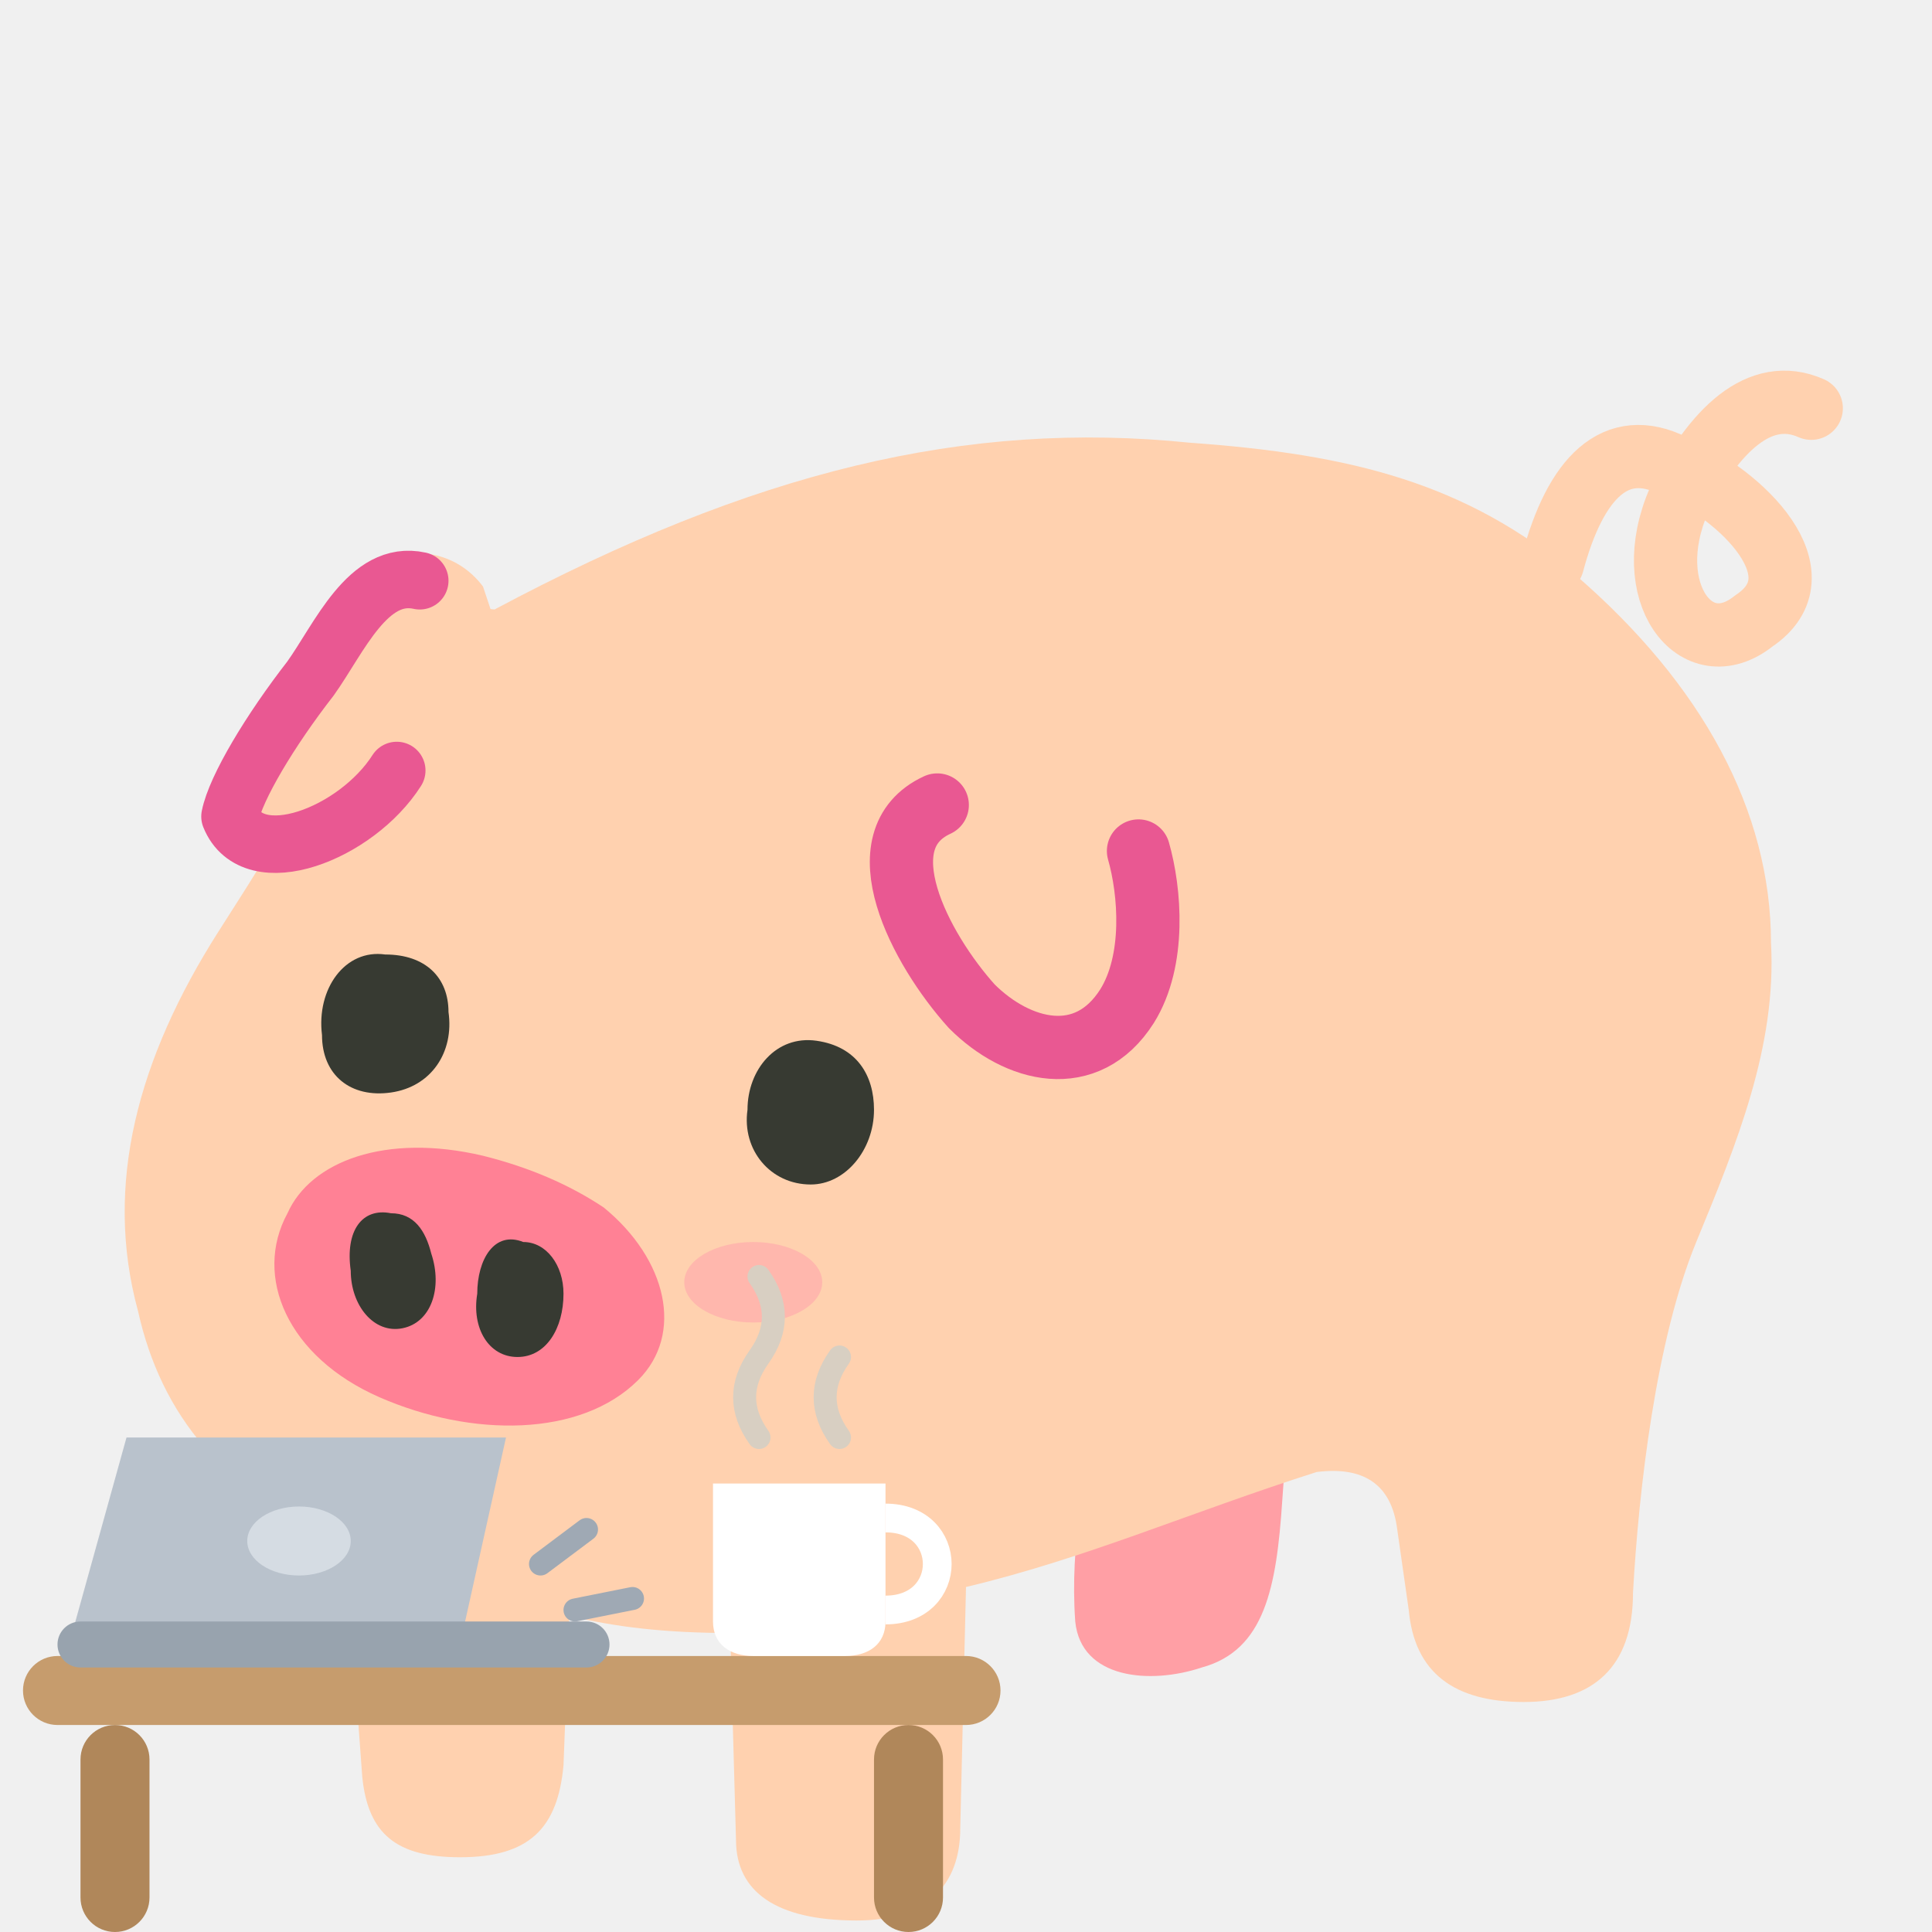
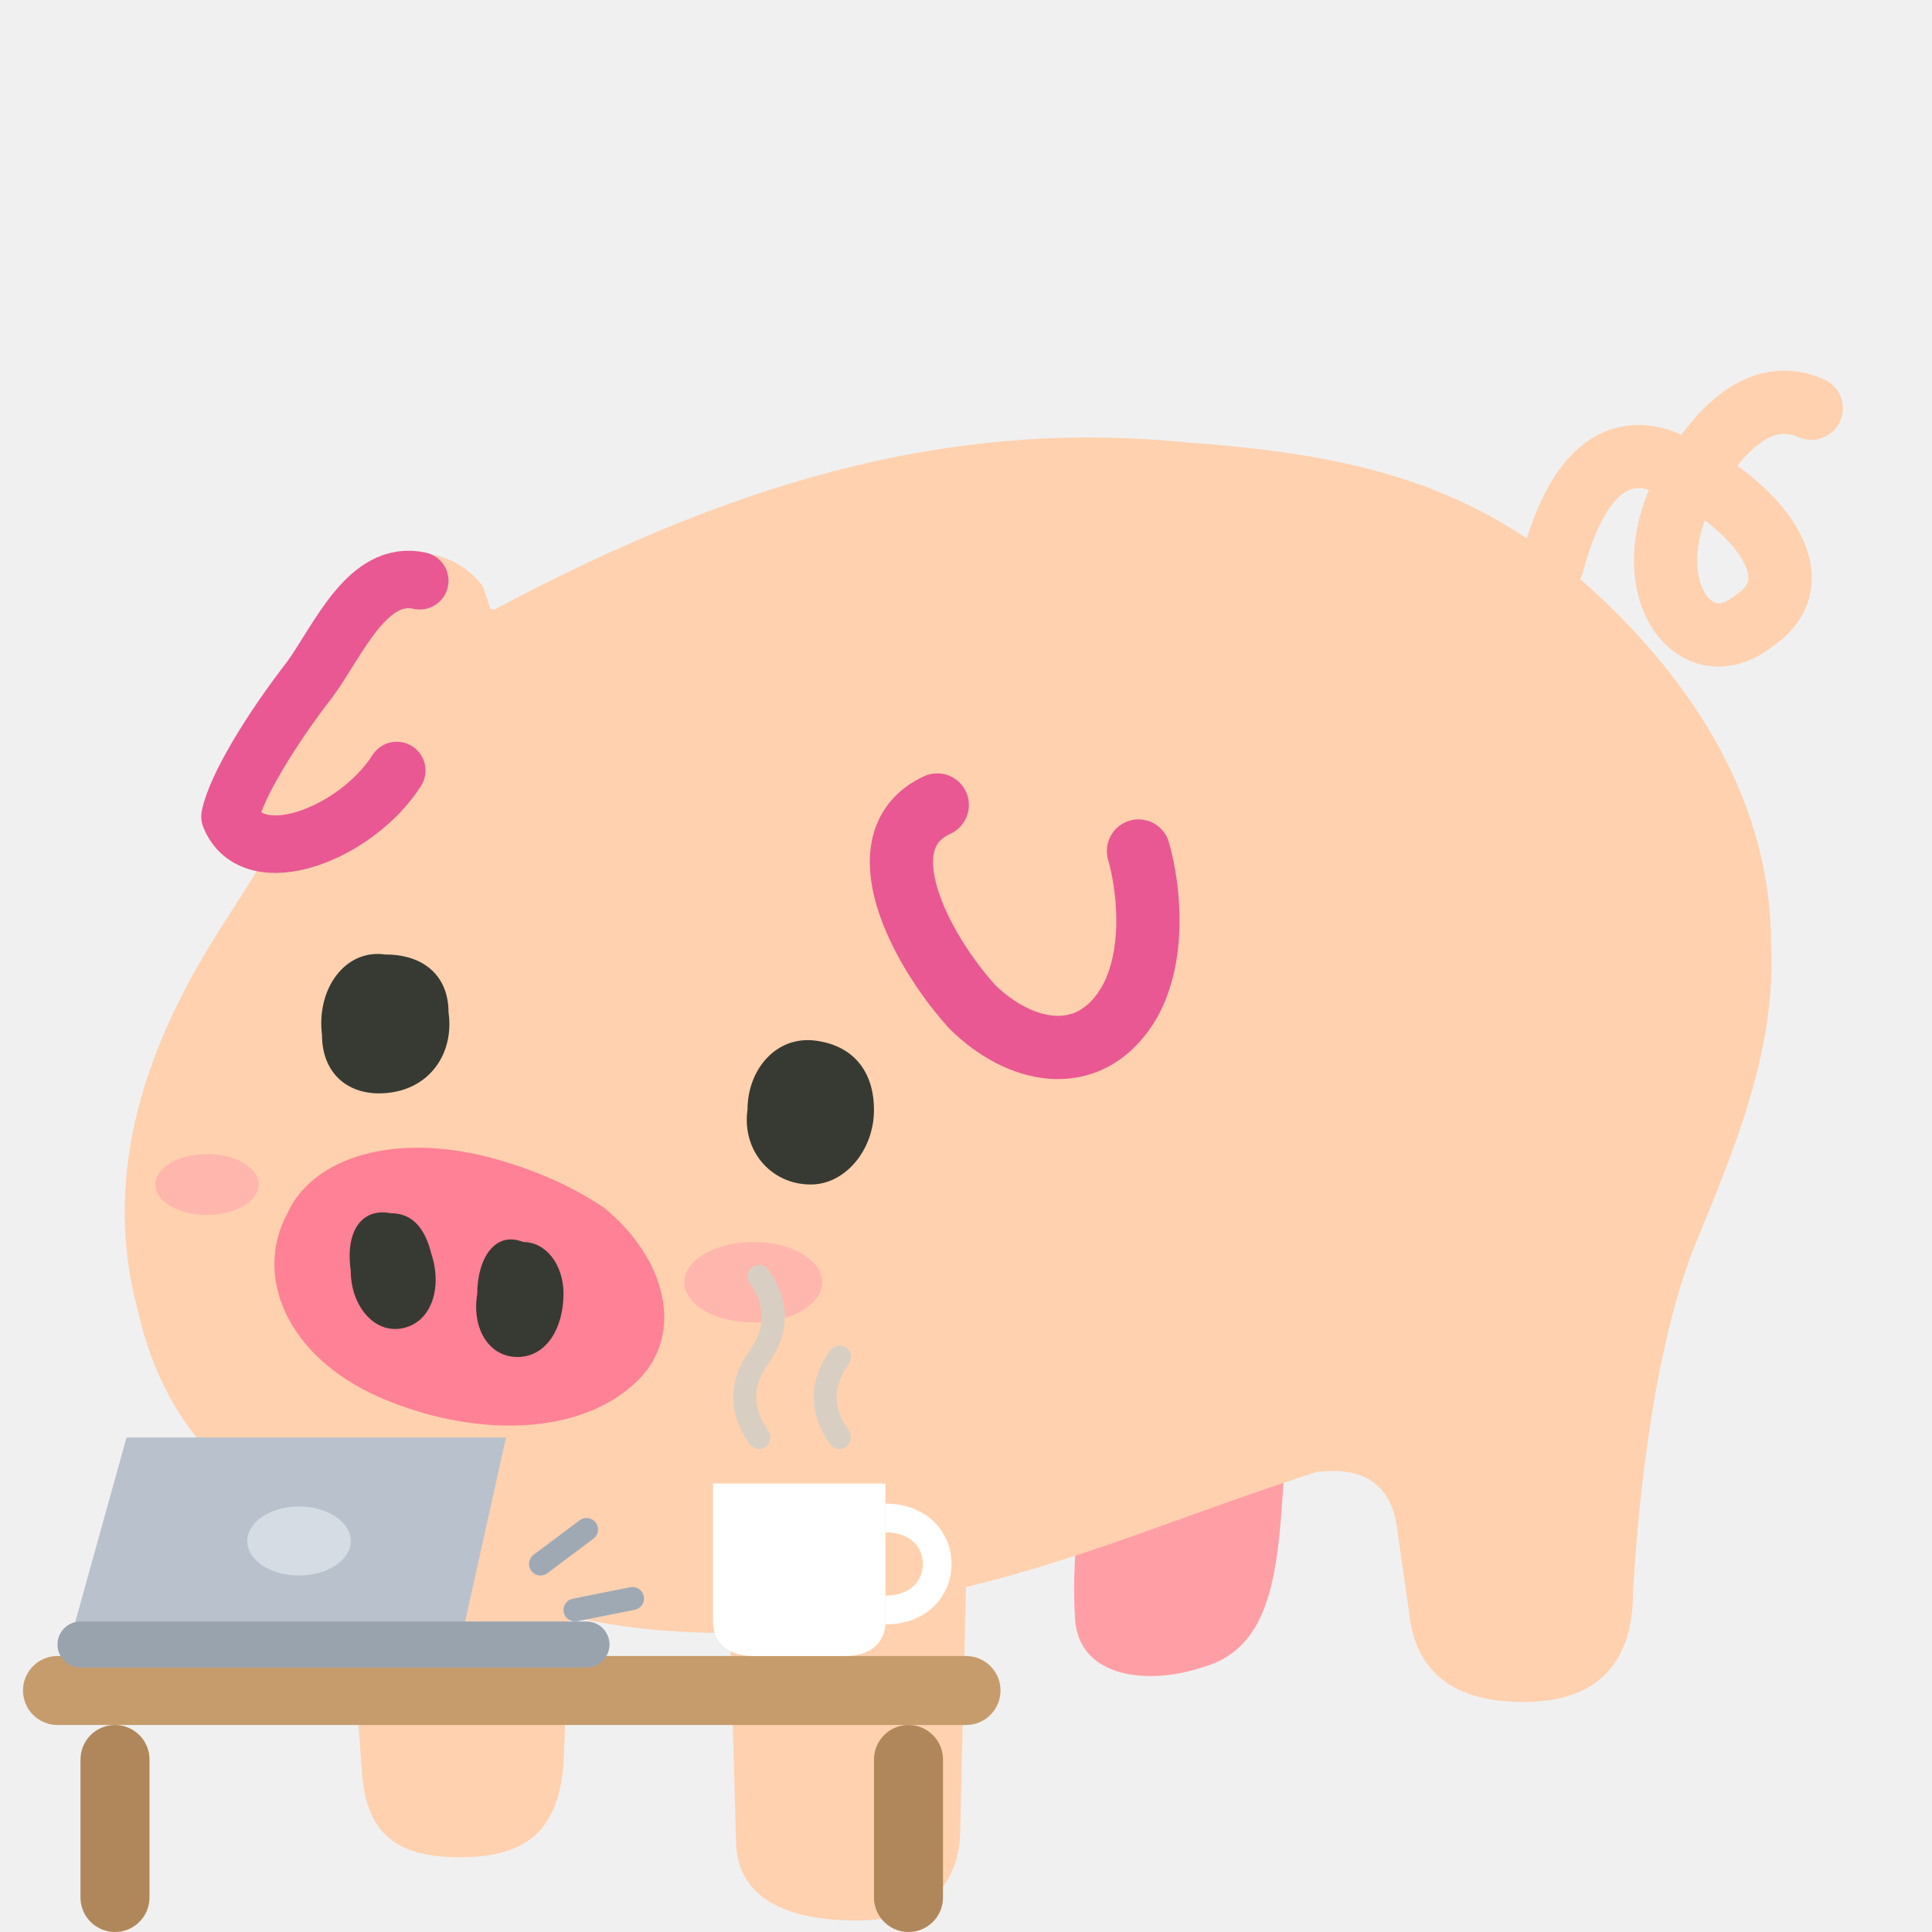
<svg xmlns="http://www.w3.org/2000/svg" viewBox="24 -36 336 336" width="128" height="128" role="img" aria-label="打工">
  <style>
    .eye{animation:blink 4.2s infinite;transform-box:fill-box;transform-origin:50% 50%}
    .tail{animation:wag 1.4s ease-in-out infinite;transform-origin:296px 64px}
    .ear2{animation:flick 5.2s ease-in-out infinite;transform-origin:205px 108px}
    @keyframes blink{0%,90%,100%{transform:scaleY(1)}93%{transform:scaleY(.1)}}
    @keyframes wag{50%{transform:rotate(14deg)}}
    @keyframes flick{0%,80%,100%{transform:rotate(0)}85%{transform:rotate(-12deg)}90%{transform:rotate(4deg)}}
    .type{animation:type .35s ease-in-out infinite;transform-origin:190px 298px}
    .keys{animation:keys .35s steps(2) infinite}
    .steam{animation:steam 2s ease-in-out infinite}
    @keyframes type{50%{transform:translateY(3px) rotate(.8deg)}}
    @keyframes keys{50%{opacity:0}}
    @keyframes steam{0%,100%{opacity:0;transform:translateY(6px)}50%{opacity:.9;transform:translateY(-6px)}}
    @media (prefers-reduced-motion:reduce){*{animation:none!important}}
  </style>
  <g class="type">
    <g class="pig" stroke-linecap="round" stroke-linejoin="round">
      <path fill="#FF9FA5" d="M214 210C213 221 210 232 211 246C212 256 224 257 233 254C244 251 246 240 247 225L248 211Z" />
      <path class="tail" d="M294 62C298 47 305 40 315 45C327 50 341 64 329 72C319 80 309 67 316 51C322 39 330 31 339 35" fill="none" stroke="#FFD1AF" stroke-width="11" />
      <path fill="#FFD1AF" d="M110 70C155 46 192 37 231 41C259 43 279 48 298 64C320 83 332 105 332 128C333 146 326 163 319 180C312 197 309 223 308 241C308 254 301 260 289 260C277 260 270 255 269 244L267 230C266 222 261 219 253 220C231 227 213 235 192 240L191 282C191 292 185 298 173 298C159 298 152 293 152 284L151 248C140 248 131 247 123 245L122 271C121 282 116 287 104 287C93 287 88 283 87 273L84 232C63 224 52 210 48 192C42 170 48 148 62 126C69 115 75 106 80 94C87 79 96 68 110 70Z" />
      <path fill="#FFD1AF" d="M63 107C64 97 75 81 84 68C90 58 102 58 108 66L115 87L90 113Z" />
      <path class="ear1" d="M97 65C88 63 83 75 78 82C71 91 65 101 64 106C68 116 86 109 93 98" fill="none" stroke="#E95892" stroke-width="10" />
      <path class="ear2" d="M187 104C174 110 184 129 193 139C201 147 213 150 220 139C225 131 224 119 222 112" fill="none" stroke="#E95892" stroke-width="11" />
      <path class="eye" fill="#373A32" d="M91 130C84 129 79 136 80 144C80 151 85 155 92 154C99 153 103 147 102 140C102 134 98 130 91 130Z" />
      <path class="eye" fill="#373A32" d="M166 145C159 144 154 150 154 157C153 164 158 170 165 170C171 170 176 164 176 157C176 151 173 146 166 145Z" />
      <g class="snout">
        <path fill="#FF8195" d="M108 165C91 161 78 166 74 175C68 186 74 200 90 207C106 214 125 214 135 204C143 196 140 183 129 174C123 170 116 167 108 165Z" />
        <path fill="#373A32" d="M92 175C87 174 84 178 85 185C85 191 89 196 94 195C99 194 101 188 99 182C98 178 96 175 92 175Z" />
        <path fill="#373A32" d="M115 180C110 178 107 183 107 189C106 195 109 200 114 200C119 200 122 195 122 189C122 184 119 180 115 180Z" />
      </g>
      <ellipse class="blush" cx="155" cy="187" rx="12" ry="7" fill="#FFAFAC" opacity=".75" />
+       <ellipse class="blush" cx="60" cy="170" rx="9" ry="5.3" fill="#FFAFAC" opacity=".75" />
    </g>
  </g>
  <rect x="28" y="252" width="170" height="12" rx="6" fill="#C69C6D" />
  <rect x="38" y="264" width="12" height="36" rx="6" fill="#B0875A" />
  <rect x="176" y="264" width="12" height="36" rx="6" fill="#B0875A" />
  <path d="M36 250L46 214H112L104 250Z" fill="#B9C2CC" />
  <ellipse cx="76" cy="232" rx="9" ry="6" fill="#D5DCE3" />
  <rect x="34" y="246" width="96" height="8" rx="4" fill="#98A3AE" />
  <path class="keys" d="M118 236l8-6M124 244l10-2" fill="none" stroke="#9FA9B4" stroke-width="4" stroke-linecap="round" />
  <path class="steam" d="M156 214q-5-7 0-14t0-14M170 214q-5-7 0-14" fill="none" stroke="#D8CFC2" stroke-width="4" stroke-linecap="round" />
  <path d="M148 222H178V246C178 250 175 252 171 252H155C151 252 148 250 148 246Z" fill="#FFFFFF" />
  <path d="M178 228C190 228 190 244 178 244" fill="none" stroke="#FFFFFF" stroke-width="5" />
</svg>
